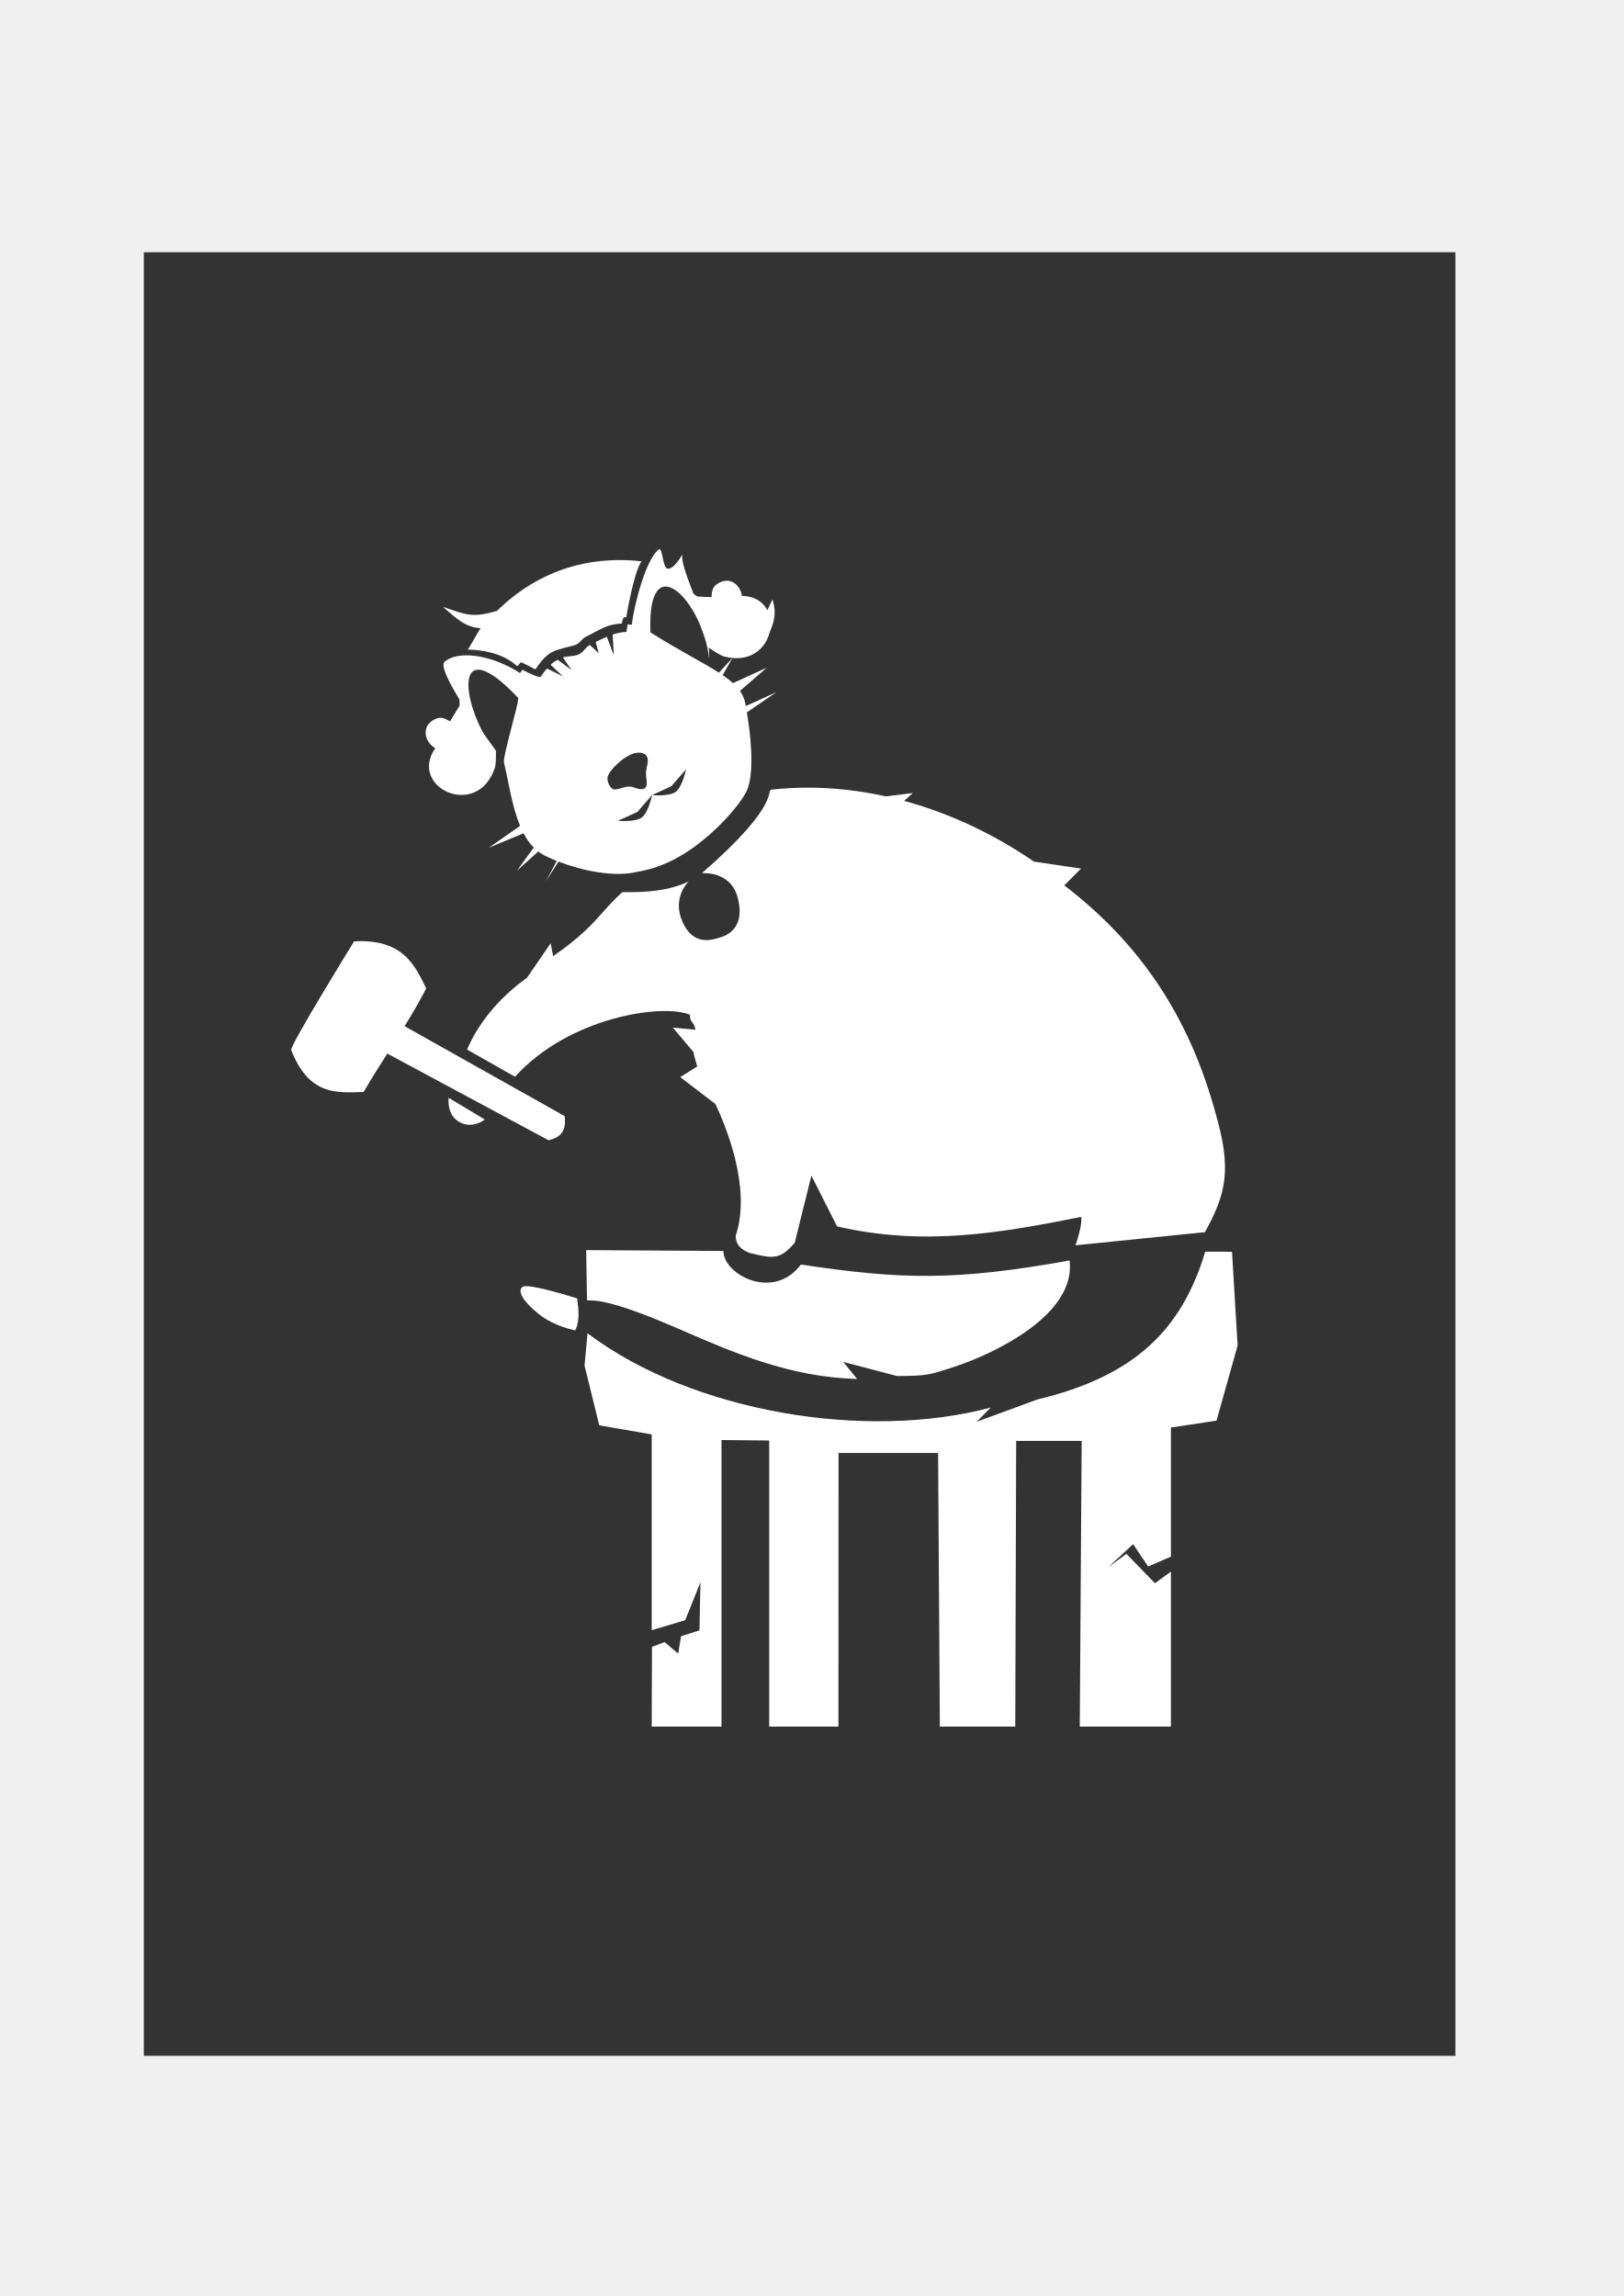
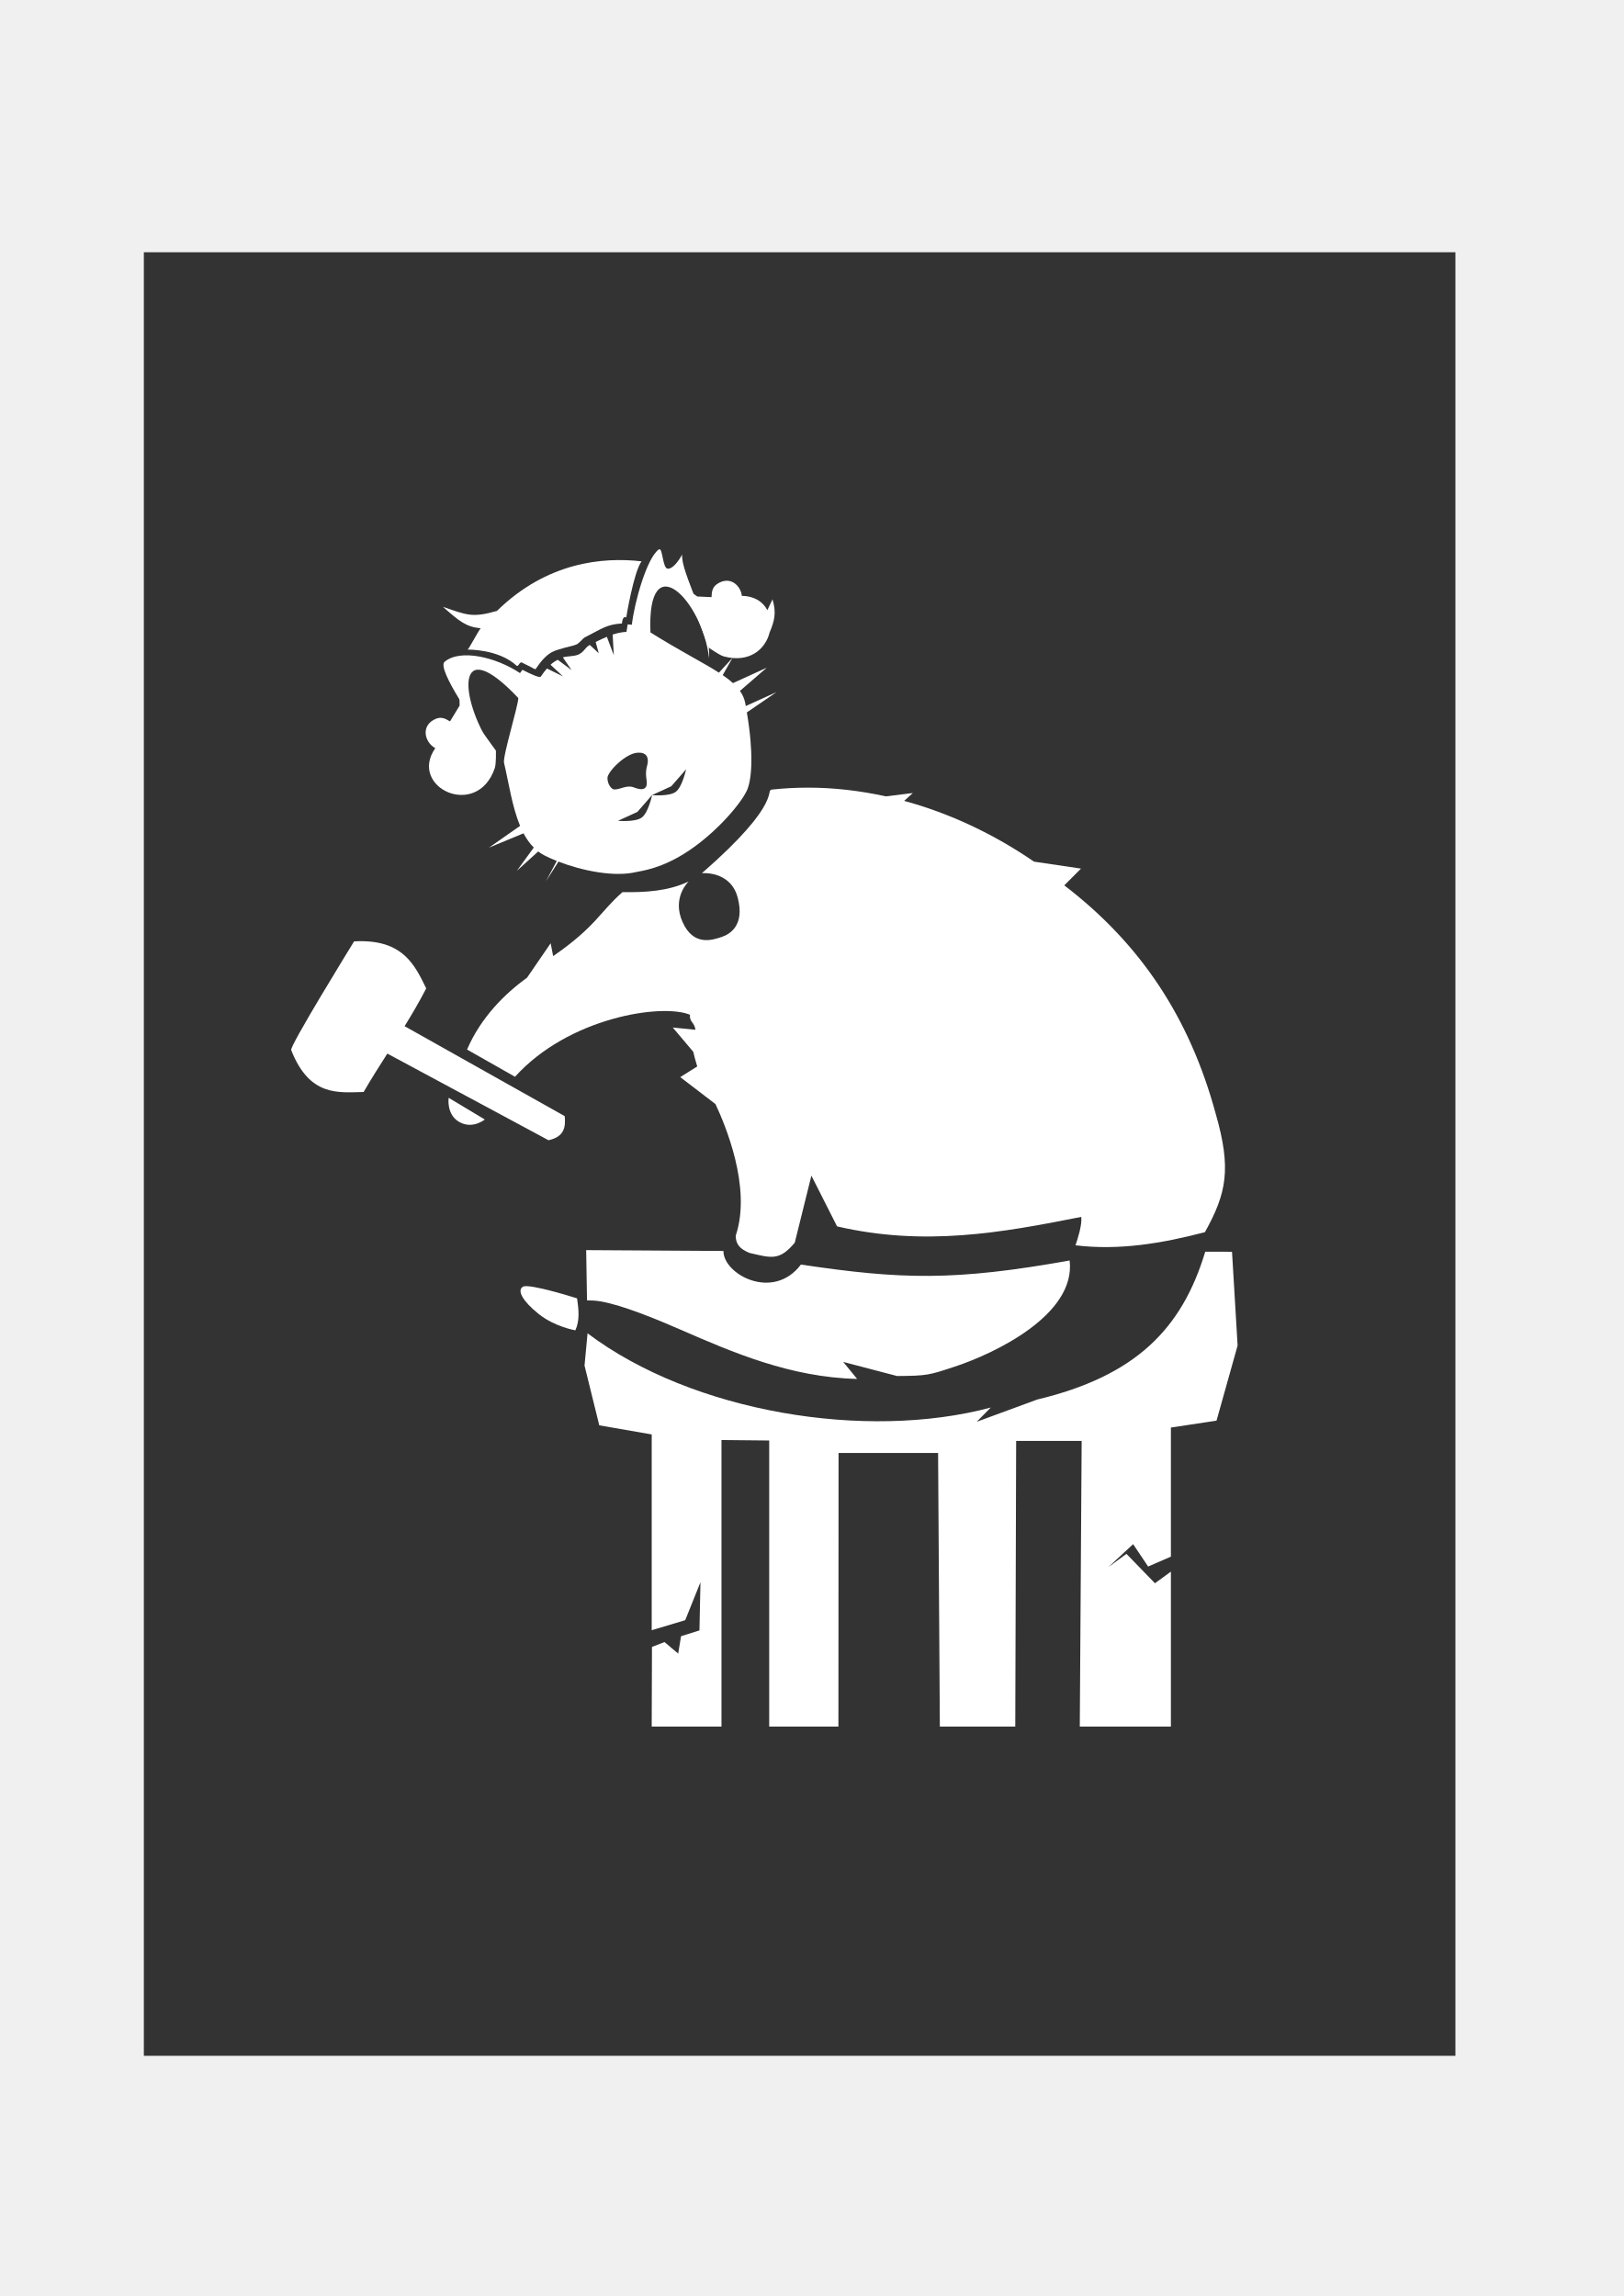
<svg xmlns="http://www.w3.org/2000/svg" width="210mm" height="297mm" viewBox="0 0 210 297" version="1.1" id="svg1">
  <defs id="defs1" />
  <g id="layer1">
    <path id="rect12" style="fill:#333333;stroke:none;stroke-width:5.339;stroke-linecap:round;stroke-linejoin:round;stroke-dasharray:none" d="M 18.604,32.629 H 188.235 V 265.93 H 18.604 Z" />
    <path id="path1" style="fill:#ffffff;stroke:none;stroke-width:0.169;stroke-linecap:round;stroke-linejoin:round" d="M 85.287 71.044 C 85.258 71.045 85.226 71.057 85.193 71.082 C 83.616 72.235 82.027 78.052 81.721 80.814 C 81.54 80.791 81.36 80.784 81.179 80.766 C 81.131 81.113 81.08 81.439 81.025 81.733 C 80.399 81.767 79.813 81.896 79.235 82.085 L 79.388 84.756 L 78.487 82.374 C 78.013 82.571 77.536 82.791 77.038 83.045 L 77.437 84.497 L 76.28 83.428 C 75.653 83.755 75.58 84.311 74.826 84.664 C 74.272 84.923 73.222 84.872 72.799 85.041 L 73.929 86.68 L 72.128 85.344 C 71.82 85.505 71.52 85.701 71.205 85.989 L 72.814 87.493 L 70.739 86.474 C 70.49 86.76 70.233 87.086 69.945 87.517 C 69.814 87.714 68.813 87.285 67.563 86.645 C 67.461 86.788 67.35 86.923 67.253 87.069 C 64.205 85.033 59.539 83.886 57.502 85.607 C 56.417 86.525 61.697 94.025 63.513 96.54 C 59.43 90.402 58.778 81.552 67.03 90.289 C 67.084 91.102 64.994 97.845 65.187 98.666 C 65.802 101.274 66.236 104.361 67.264 106.832 L 63.237 109.647 L 67.711 107.795 C 68.078 108.492 68.513 109.114 69.034 109.636 L 66.847 112.645 L 69.61 110.14 C 69.843 110.317 70.087 110.483 70.352 110.622 C 70.838 110.878 71.408 111.127 72.009 111.367 L 70.606 114.005 L 72.23 111.452 C 75.274 112.633 79.41 113.48 82.263 112.807 C 82.945 112.646 85.568 112.4 89.081 110.045 C 92.913 107.477 96.059 103.651 96.672 102.082 C 97.241 100.622 97.476 97.373 96.593 92.153 L 100.431 89.528 L 96.453 91.331 C 96.43 91.207 96.415 91.097 96.39 90.971 C 96.278 90.382 96.043 89.86 95.702 89.371 L 99.168 86.371 L 94.819 88.356 L 94.821 88.382 C 94.435 88.028 93.987 87.68 93.471 87.329 L 94.746 85.089 L 92.984 87.012 C 90.899 85.673 87.92 84.19 84.126 81.807 C 83.65 70.384 90.862 77.67 91.71 85.145 C 91.949 80.427 88.01 74.083 88.227 71.728 C 87.813 72.49 87.032 73.616 86.357 73.562 C 85.704 73.511 85.724 71.03 85.287 71.044 z M 82.519 97.363 C 82.803 97.359 83.699 97.32 83.781 98.29 C 83.846 99.061 83.375 99.381 83.619 100.879 C 83.9 102.607 82.419 102.019 81.982 101.855 C 81.023 101.494 80.258 102.144 79.427 102.122 C 79.118 102.114 78.565 101.482 78.564 100.643 C 78.562 99.805 80.985 97.385 82.519 97.363 z M 88.736 99.512 C 88.736 99.512 88.247 101.797 87.402 102.426 C 86.583 103.036 84.469 102.868 84.34 102.857 C 84.312 102.987 83.831 105.137 83.011 105.747 C 82.167 106.376 79.926 106.177 79.926 106.177 L 82.433 105.027 L 84.326 102.856 C 84.325 102.856 84.316 102.856 84.316 102.856 L 84.333 102.848 L 84.346 102.834 C 84.346 102.834 84.344 102.843 84.344 102.843 L 86.823 101.705 L 88.736 99.512 z " />
-     <path id="path7" style="fill:#ffffff;stroke:none;stroke-width:0.297;stroke-linecap:round;stroke-linejoin:round" d="m 104.486,101.887 c -1.532,6.8e-4 -3.063,0.08 -4.588,0.243 -1.083,0.03 1.645,1.434 -9.119,10.824 0,0 3.719,-0.37 4.64,3.189 0.941,3.635 -1.103,4.725 -2.049,5.047 -1.304,0.443 -3.697,1.222 -5.102,-1.943 -1.406,-3.166 0.796,-5.223 0.796,-5.223 -2.667,1.271 -5.633,1.417 -8.557,1.379 -2.935,2.571 -3.438,4.458 -8.966,8.275 l -0.322,-1.662 -3.061,4.463 c -2.83,2.026 -5.969,5.129 -7.753,9.286 l 6.205,3.52 c 6.95,-7.706 19.036,-9.519 22.626,-8.021 -0.093,0.946 0.583,0.956 0.711,1.944 l -2.935,-0.292 2.65,3.138 c 0.147,0.627 0.317,1.259 0.515,1.897 l -2.199,1.379 4.557,3.488 c 1.16,2.481 4.736,10.728 2.62,17.012 -0.014,1.085 0.526,1.732 1.767,2.239 2.854,0.661 3.871,1.052 5.868,-1.319 l 2.151,-8.674 3.321,6.564 c 11.288,2.615 21.229,0.834 31.584,-1.229 0.118,1.003 -0.436,2.766 -0.748,3.675 l 16.74,-1.699 c 2.803,-5.043 3.445,-8.198 1.391,-15.331 -3.387,-12.468 -9.739,-21.993 -19.58,-29.53 l 2.162,-2.167 -6.081,-0.903 c -5.2,-3.568 -10.895,-6.254 -16.79,-7.858 l 1.12,-1.016 -3.492,0.433 c -3.33,-0.734 -6.707,-1.131 -10.082,-1.129 z" />
+     <path id="path7" style="fill:#ffffff;stroke:none;stroke-width:0.297;stroke-linecap:round;stroke-linejoin:round" d="m 104.486,101.887 c -1.532,6.8e-4 -3.063,0.08 -4.588,0.243 -1.083,0.03 1.645,1.434 -9.119,10.824 0,0 3.719,-0.37 4.64,3.189 0.941,3.635 -1.103,4.725 -2.049,5.047 -1.304,0.443 -3.697,1.222 -5.102,-1.943 -1.406,-3.166 0.796,-5.223 0.796,-5.223 -2.667,1.271 -5.633,1.417 -8.557,1.379 -2.935,2.571 -3.438,4.458 -8.966,8.275 l -0.322,-1.662 -3.061,4.463 c -2.83,2.026 -5.969,5.129 -7.753,9.286 l 6.205,3.52 c 6.95,-7.706 19.036,-9.519 22.626,-8.021 -0.093,0.946 0.583,0.956 0.711,1.944 l -2.935,-0.292 2.65,3.138 c 0.147,0.627 0.317,1.259 0.515,1.897 l -2.199,1.379 4.557,3.488 c 1.16,2.481 4.736,10.728 2.62,17.012 -0.014,1.085 0.526,1.732 1.767,2.239 2.854,0.661 3.871,1.052 5.868,-1.319 l 2.151,-8.674 3.321,6.564 c 11.288,2.615 21.229,0.834 31.584,-1.229 0.118,1.003 -0.436,2.766 -0.748,3.675 5.58,0.688 11.16,-0.235 16.74,-1.699 2.803,-5.043 3.445,-8.198 1.391,-15.331 -3.387,-12.468 -9.739,-21.993 -19.58,-29.53 l 2.162,-2.167 -6.081,-0.903 c -5.2,-3.568 -10.895,-6.254 -16.79,-7.858 l 1.12,-1.016 -3.492,0.433 c -3.33,-0.734 -6.707,-1.131 -10.082,-1.129 z" />
    <path id="path9" style="fill:#ffffff;stroke:none;stroke-width:0.412;stroke-linecap:round;stroke-linejoin:round" d="m 75.813,161.71 0.108,6.503 c 0.544,-0.007 1.116,0.02 1.726,0.123 2.903,0.493 7.418,2.375 10.375,3.664 6.705,2.923 14.198,6.172 22.833,6.371 l -1.799,-2.201 6.963,1.825 c 3.946,-0.027 4.133,-0.117 7.489,-1.223 5.065,-1.669 15.663,-6.673 14.833,-13.721 -14.926,2.666 -21.718,2.469 -34.756,0.528 -3.6,4.775 -10.059,1.244 -10.019,-1.759 z m 80.066,0.203 c -3.026,10.064 -9.087,16.098 -21.732,19.124 l -7.821,2.876 1.811,-1.84 c -16.101,4.31 -38.551,0.645 -52.146,-9.601 l -0.392,4.169 1.908,7.732 6.781,1.178 v 25.324 l 4.334,-1.295 1.971,-4.91 -0.13,6.232 -2.38,0.75 -0.369,2.249 -1.773,-1.493 -1.619,0.629 -0.034,10.309 h 9.024 v -37.071 l 6.171,0.062 v 37.009 h 8.953 l 0.017,-35.394 h 12.874 l 0.227,35.394 h 9.755 l 0.114,-36.955 h 8.473 l -0.243,36.955 h 11.783 v -20.05 l -2.061,1.506 -3.689,-3.802 -2.333,1.709 3.2,-2.965 1.937,2.895 2.947,-1.282 v -16.697 l 5.901,-0.891 2.727,-9.714 -0.724,-12.133 z" />
    <path id="path10" style="fill:#ffffff;stroke:none;stroke-width:1.054;stroke-linecap:round;stroke-linejoin:round;stroke-dasharray:none" d="m 46.902,121.749 c -0.351,-0.006 -0.719,0.002 -1.105,0.023 0,0 -8.542,13.838 -8.128,14.077 2.375,6.043 6.106,5.471 9.362,5.405 0.984,-1.703 2.022,-3.334 3.065,-4.966 l 20.846,11.207 c 2.055,-0.45 2.23,-1.716 2.095,-3.116 L 52.329,132.743 c 0.963,-1.561 1.906,-3.168 2.794,-4.885 -1.459,-3.025 -2.952,-6.023 -8.221,-6.11 z" />
    <path style="fill:#ffffff;stroke:none;stroke-width:1.054;stroke-linecap:round;stroke-linejoin:round;stroke-dasharray:none" d="m 58.027,142.006 c 0,0 -0.327,2.187 1.397,3.142 1.723,0.955 3.277,-0.335 3.277,-0.335 z" id="path12" />
    <path id="path4" style="fill:#ffffff;stroke:none;stroke-width:0.277;stroke-linecap:round;stroke-linejoin:round;stroke-dasharray:none" d="m 93.983,75.122 c -0.384,0.002 -0.802,0.129 -1.235,0.421 -0.634,0.427 -0.694,1.02 -0.724,1.7 l -1.835,-0.082 -1.711,-1.194 1.342,2.858 1.838,4.946 c 0,0 1.376,0.985 1.962,1.141 3.339,0.891 5.394,-0.967 5.915,-3.096 0.587,-1.399 0.928,-2.477 0.377,-4.291 l -0.668,1.405 c -0.545,-1.055 -1.627,-1.823 -3.292,-1.848 -0.126,-1.04 -0.919,-1.966 -1.969,-1.96 z" />
    <path id="path4-7" style="fill:#ffffff;stroke:none;stroke-width:0.277;stroke-linecap:round;stroke-linejoin:round;stroke-dasharray:none" d="m 59.422,90.11 0.022,1.163 -1.241,2.045 c -0.582,-0.354 -1.107,-0.634 -1.814,-0.345 -2.015,0.824 -1.512,3.031 -0.092,3.805 -3.53,5.054 5.397,9.304 7.696,2.582 0.196,-0.574 0.143,-2.264 0.143,-2.264 l -3.086,-4.28 z" />
    <path id="path3" style="fill:#ffffff;stroke:none;stroke-width:0.34;stroke-linecap:round;stroke-linejoin:round;stroke-dasharray:none" d="m 64.283,79.013 -0.019,0.013 c -3.222,0.933 -3.936,0.506 -6.979,-0.53 2.146,1.877 2.982,2.597 4.884,2.773 -0.295,0.341 -1.374,2.391 -1.675,2.76 0,0 3.965,-0.084 6.309,2.072 0.245,0.225 0.385,-0.539 0.685,-0.399 1.836,0.853 1.686,1.008 1.87,0.733 1.624,-2.438 2.644,-2.268 3.668,-2.648 0.181,-0.067 1.137,-0.241 1.516,-0.414 0.413,-0.188 0.862,-0.809 1.034,-0.895 2.218,-1.119 2.871,-1.717 4.862,-1.827 0.106,-1.145 0.555,-0.773 0.555,-0.773 0,0 0.955,-5.873 1.981,-7.266 -5.031,-0.58 -12.254,0.105 -18.691,6.402 z" />
    <path style="fill:#ffffff;stroke:none;stroke-width:0.4;stroke-linecap:round;stroke-linejoin:round;stroke-dasharray:none" d="m 74.636,167.951 c 0.197,1.41 0.378,2.817 -0.222,4.132 0,0 -2.653,-0.44 -4.741,-2.11 -2.088,-1.669 -2.845,-3.072 -2.034,-3.532 0.811,-0.46 6.997,1.51 6.997,1.51 z" id="path11" />
  </g>
</svg>
